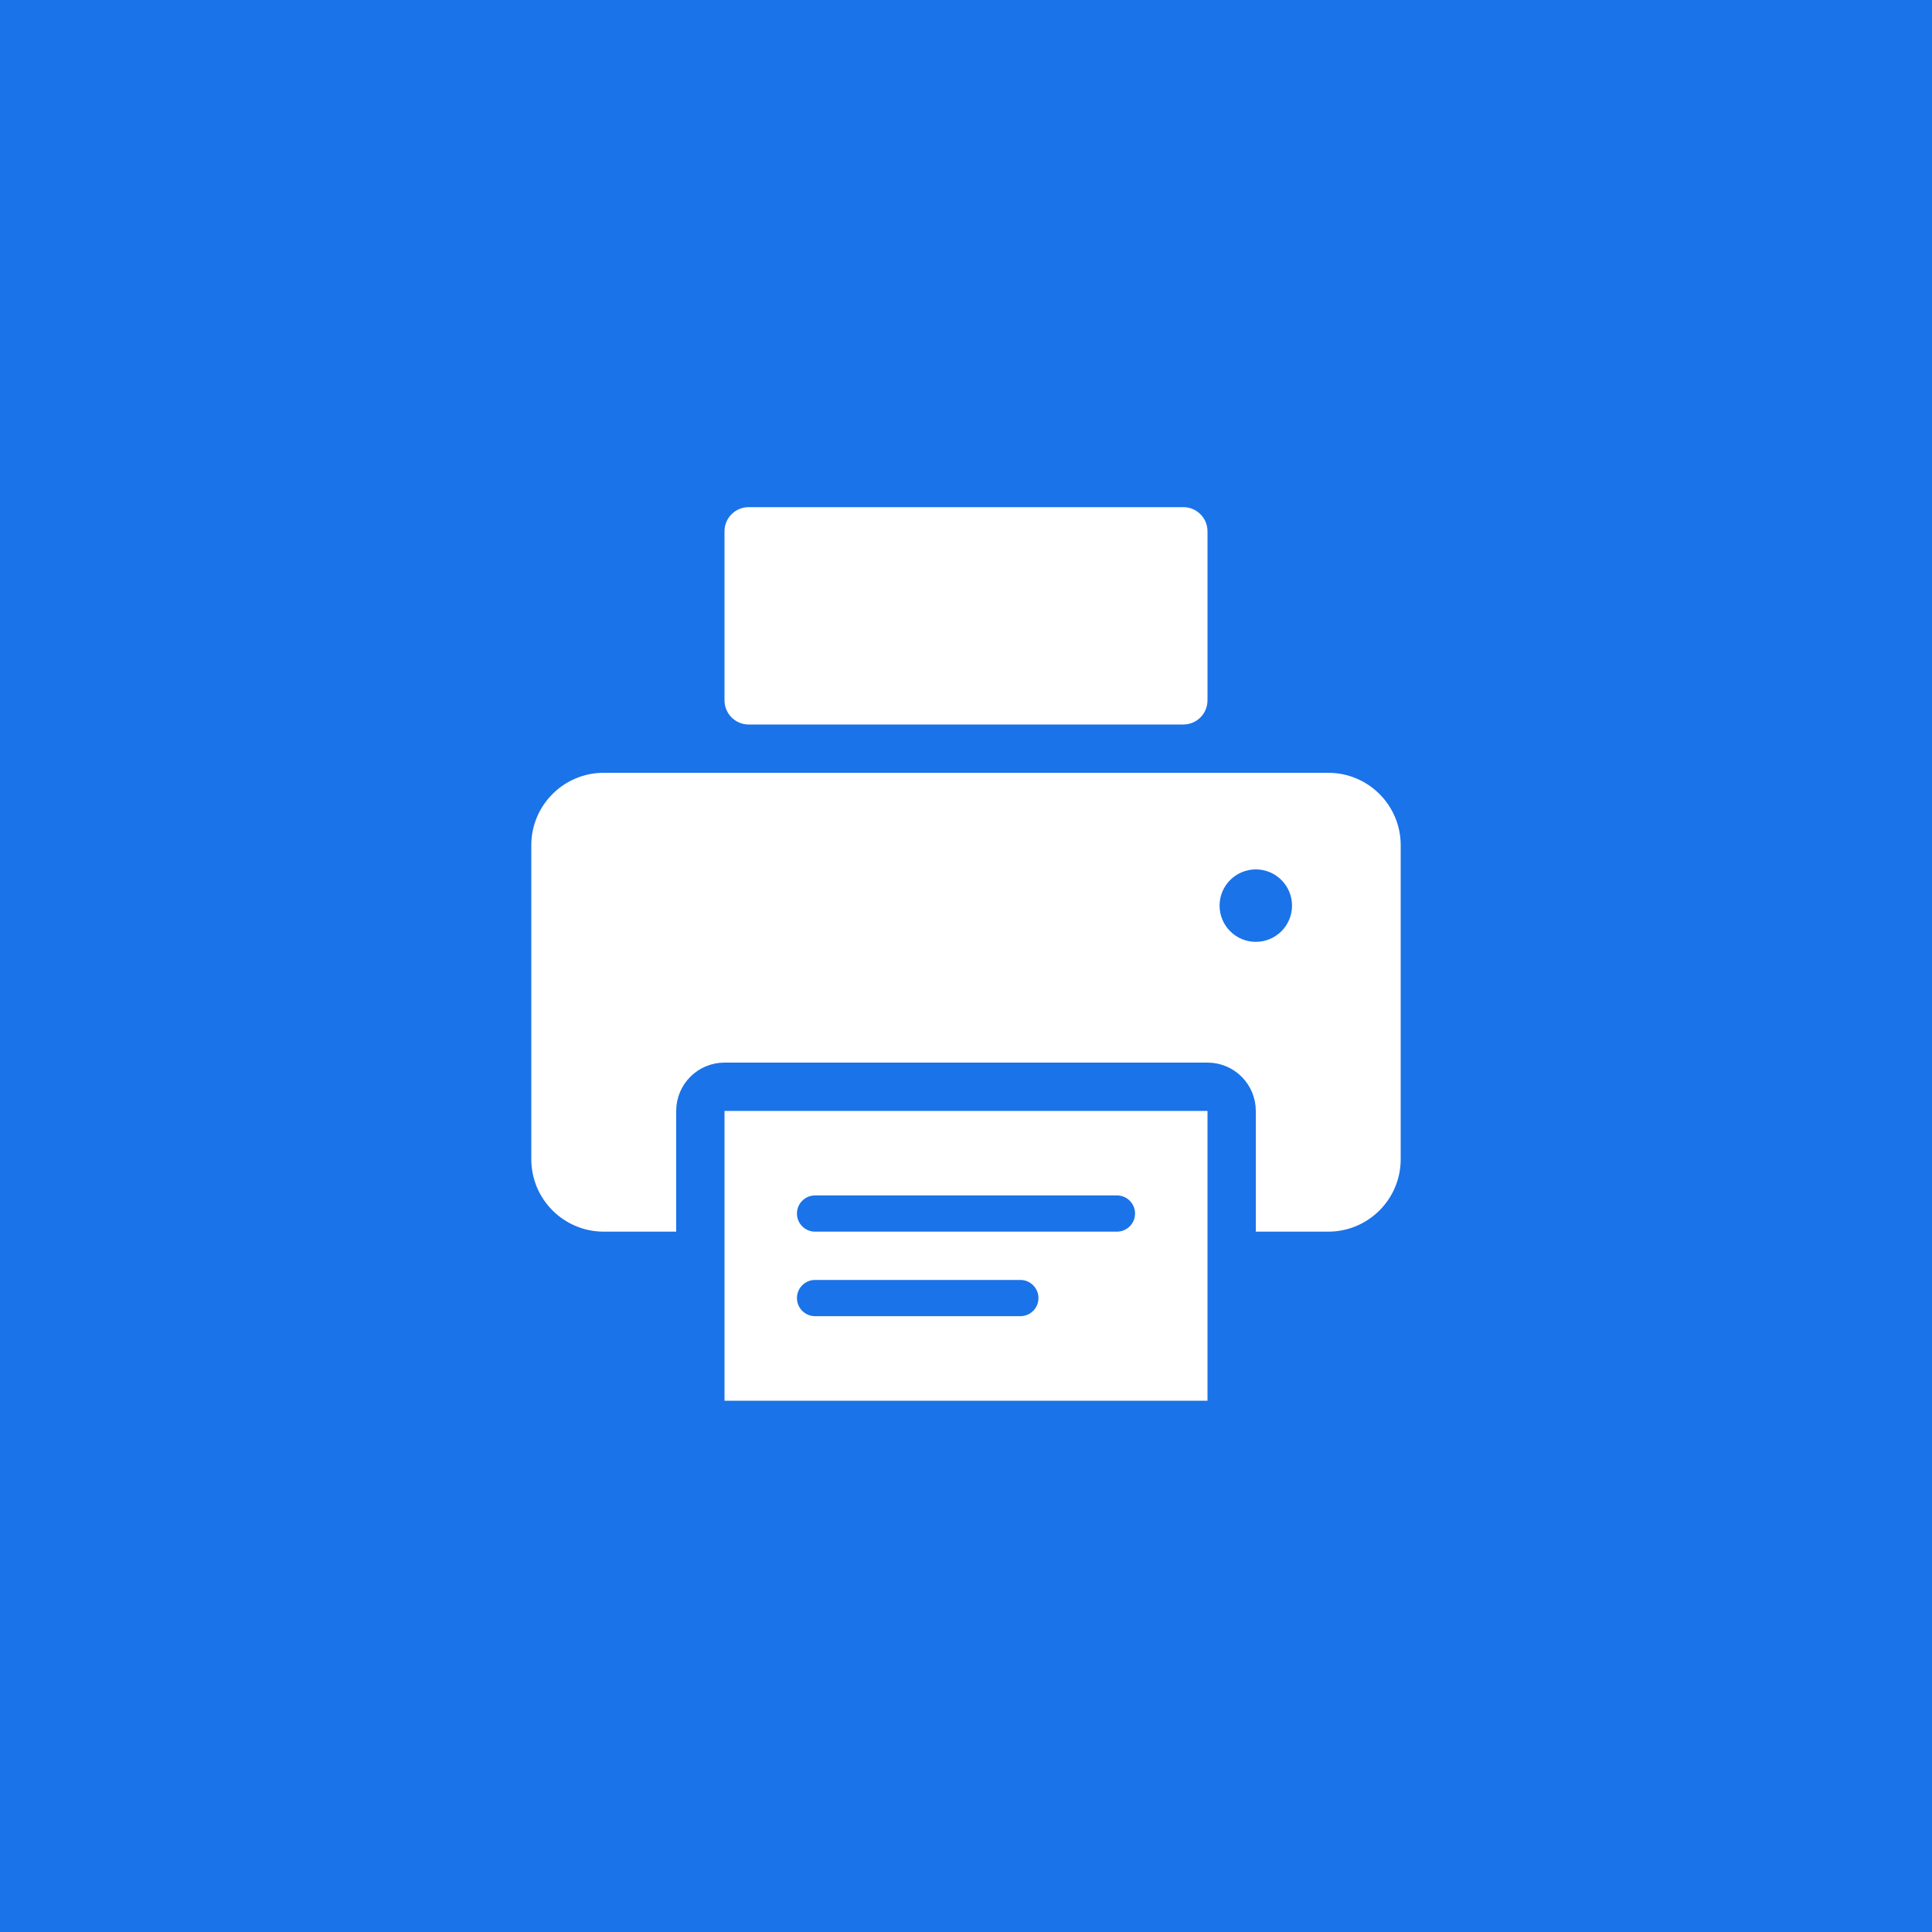
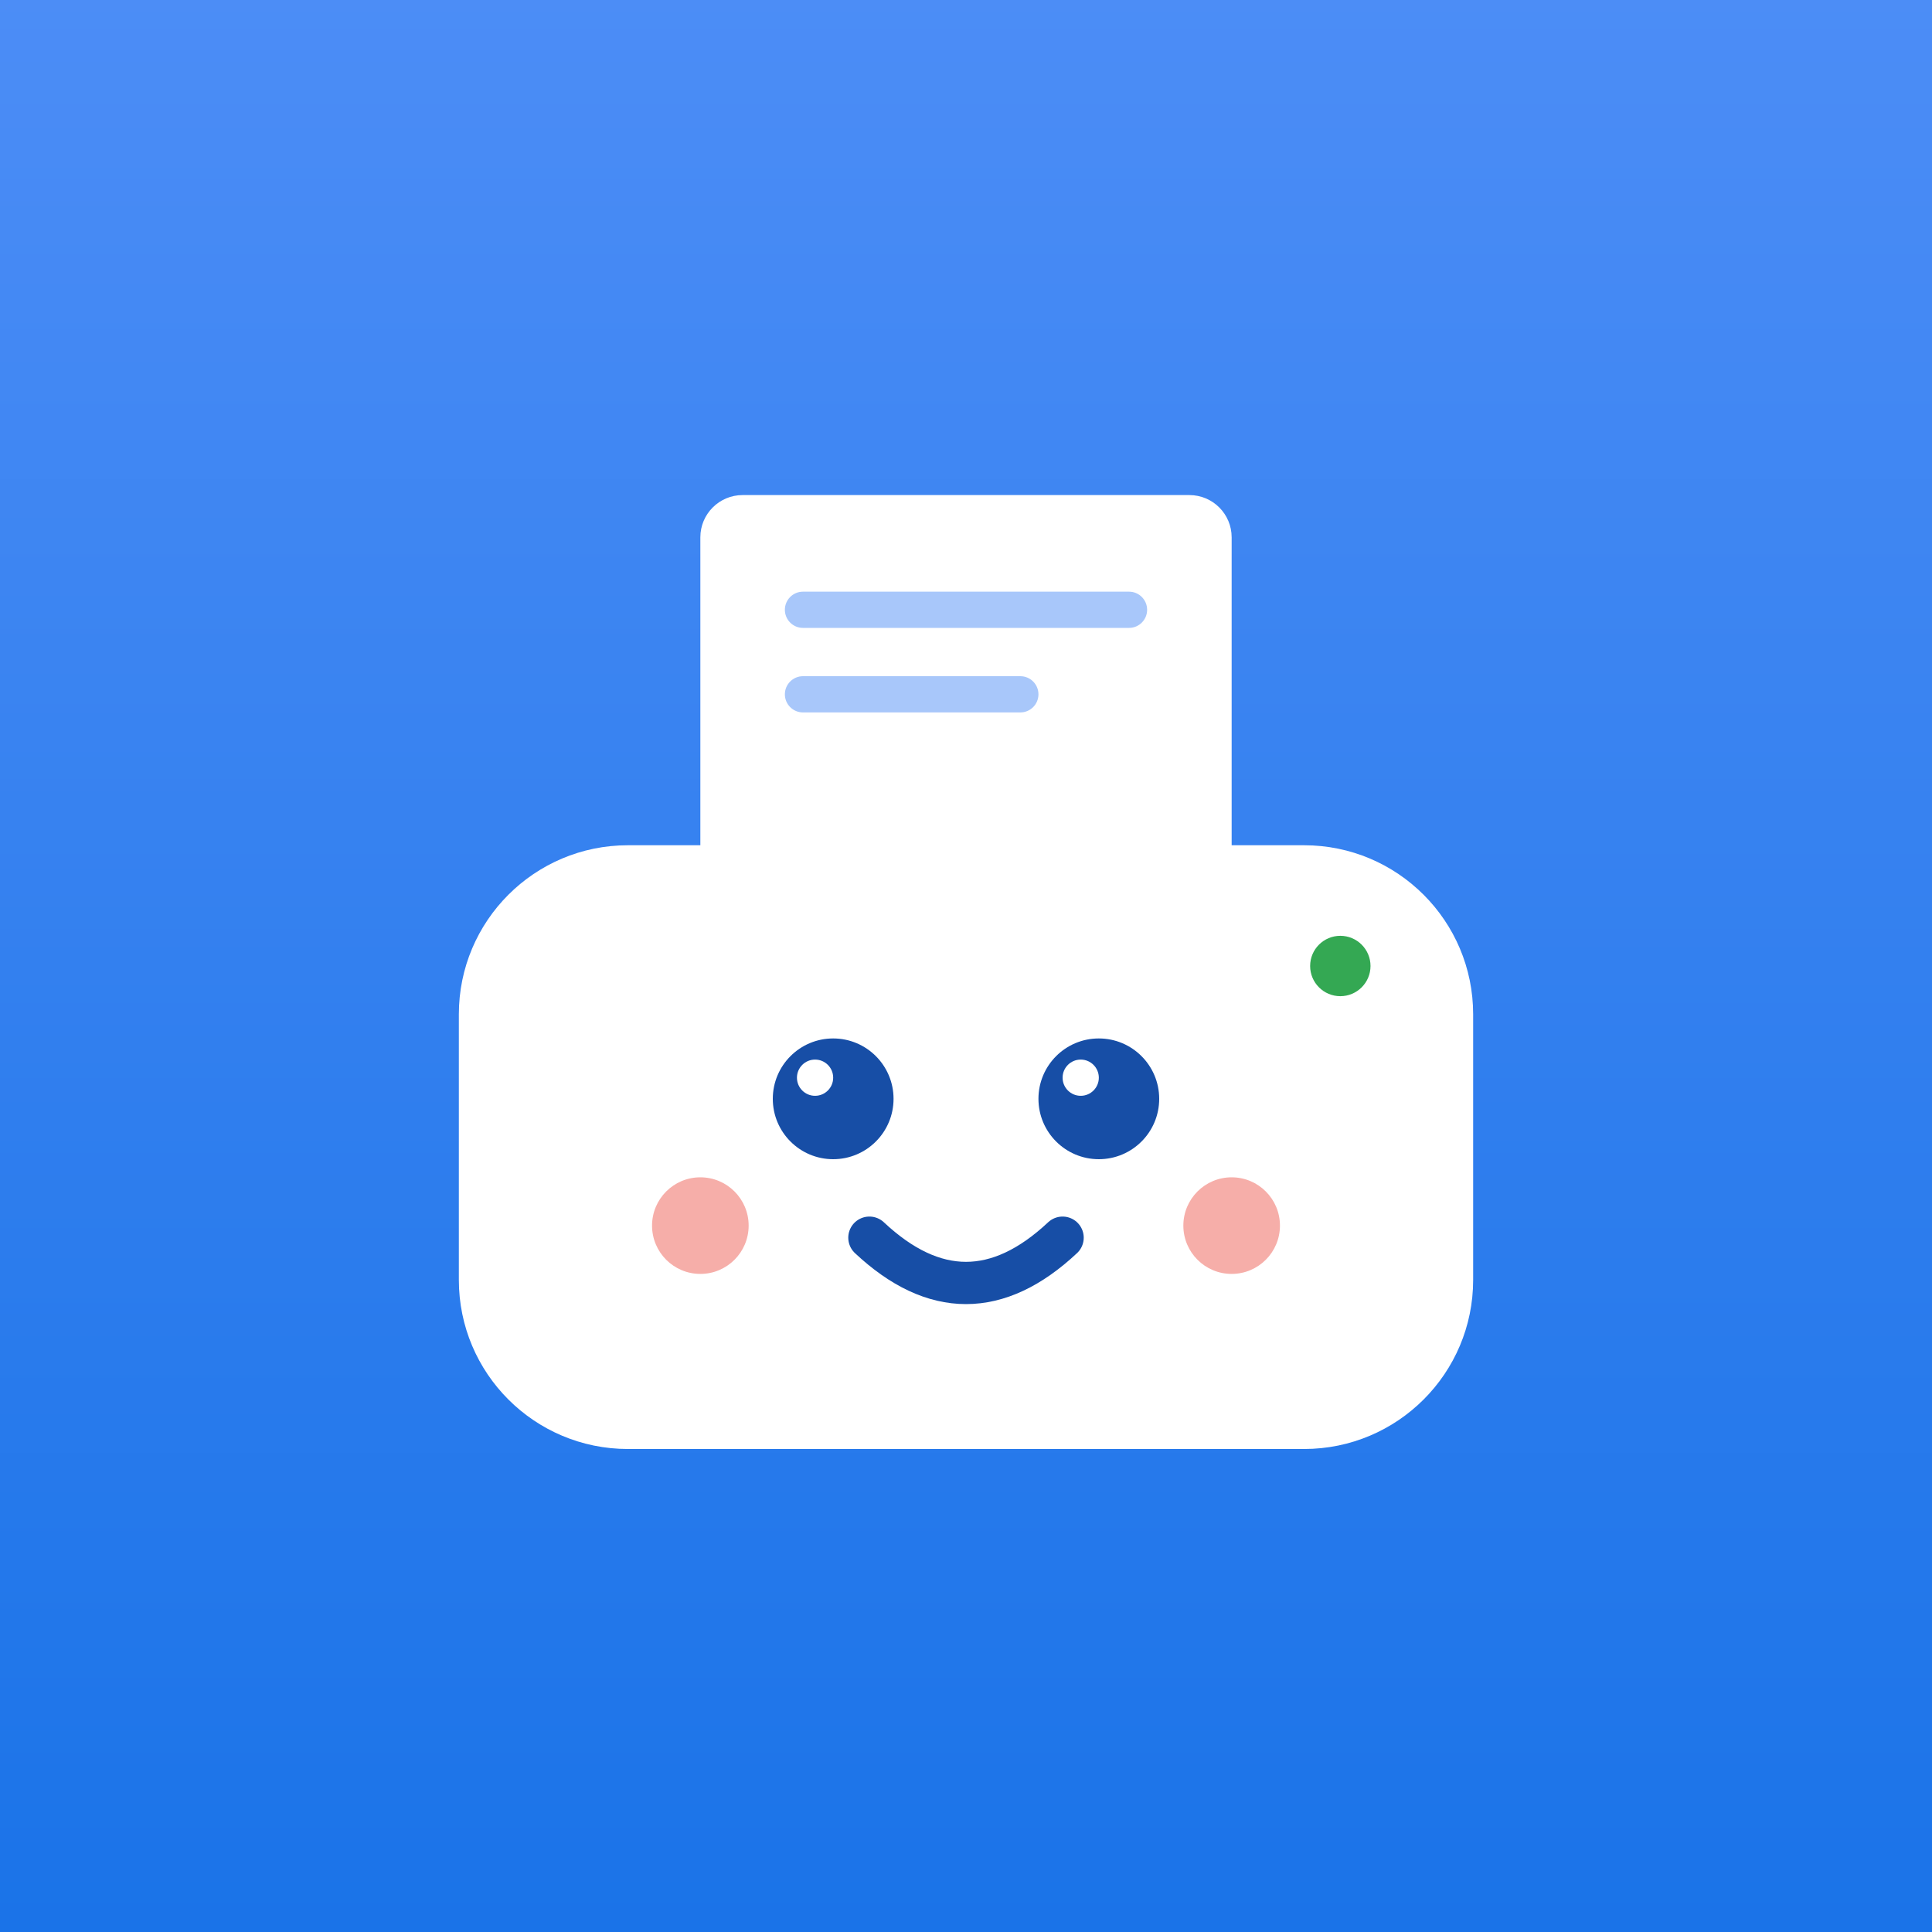
<svg xmlns="http://www.w3.org/2000/svg" viewBox="0 0 512 512">
-   <rect width="512" height="512" fill="#1a73e8" />
+   <defs>
+     <linearGradient id="sky" x1="0" y1="0" x2="0" y2="1">
+       <stop offset="0" stop-color="#4c8df6" />
+       <stop offset="1" stop-color="#1a73e8" />
+     </linearGradient>
+   </defs>
+   <rect width="512" height="512" fill="url(#sky)" />
  <g transform="translate(256 256) scale(0.8) translate(-256 -256)">
-     <rect x="176" y="104" width="160" height="72" rx="8" fill="#fff" />
-     <rect x="112" y="192" width="288" height="152" rx="24" fill="#fff" />
-     <circle cx="352" cy="236" r="12" fill="#1a73e8" />
-     <rect x="168" y="296" width="176" height="112" rx="8" fill="#fff" stroke="#1a73e8" stroke-width="16" />
-     <rect x="200" y="332" width="112" height="12" rx="6" fill="#1a73e8" />
-     <rect x="200" y="360" width="80" height="12" rx="6" fill="#1a73e8" />
+     <rect x="168" y="100" width="176" height="150" rx="14" fill="#fff" />
+     <rect x="196" y="132" width="120" height="12" rx="6" fill="#a8c7fa" />
+     <rect x="196" y="160" width="84" height="12" rx="6" fill="#a8c7fa" />
+     <rect x="88" y="216" width="336" height="200" rx="56" fill="#fff" />
+     <circle cx="380" cy="256" r="10" fill="#34a853" />
+     <circle cx="212" cy="300" r="20" fill="#174ea6" />
+     <circle cx="300" cy="300" r="20" fill="#174ea6" />
+     <circle cx="206" cy="293" r="6" fill="#fff" />
+     <circle cx="294" cy="293" r="6" fill="#fff" />
+     <circle cx="168" cy="342" r="16" fill="#f6aea9" />
+     <circle cx="344" cy="342" r="16" fill="#f6aea9" />
+     <path d="M224 346 Q256 376 288 346" fill="none" stroke="#174ea6" stroke-width="14" stroke-linecap="round" />
  </g>
</svg>
